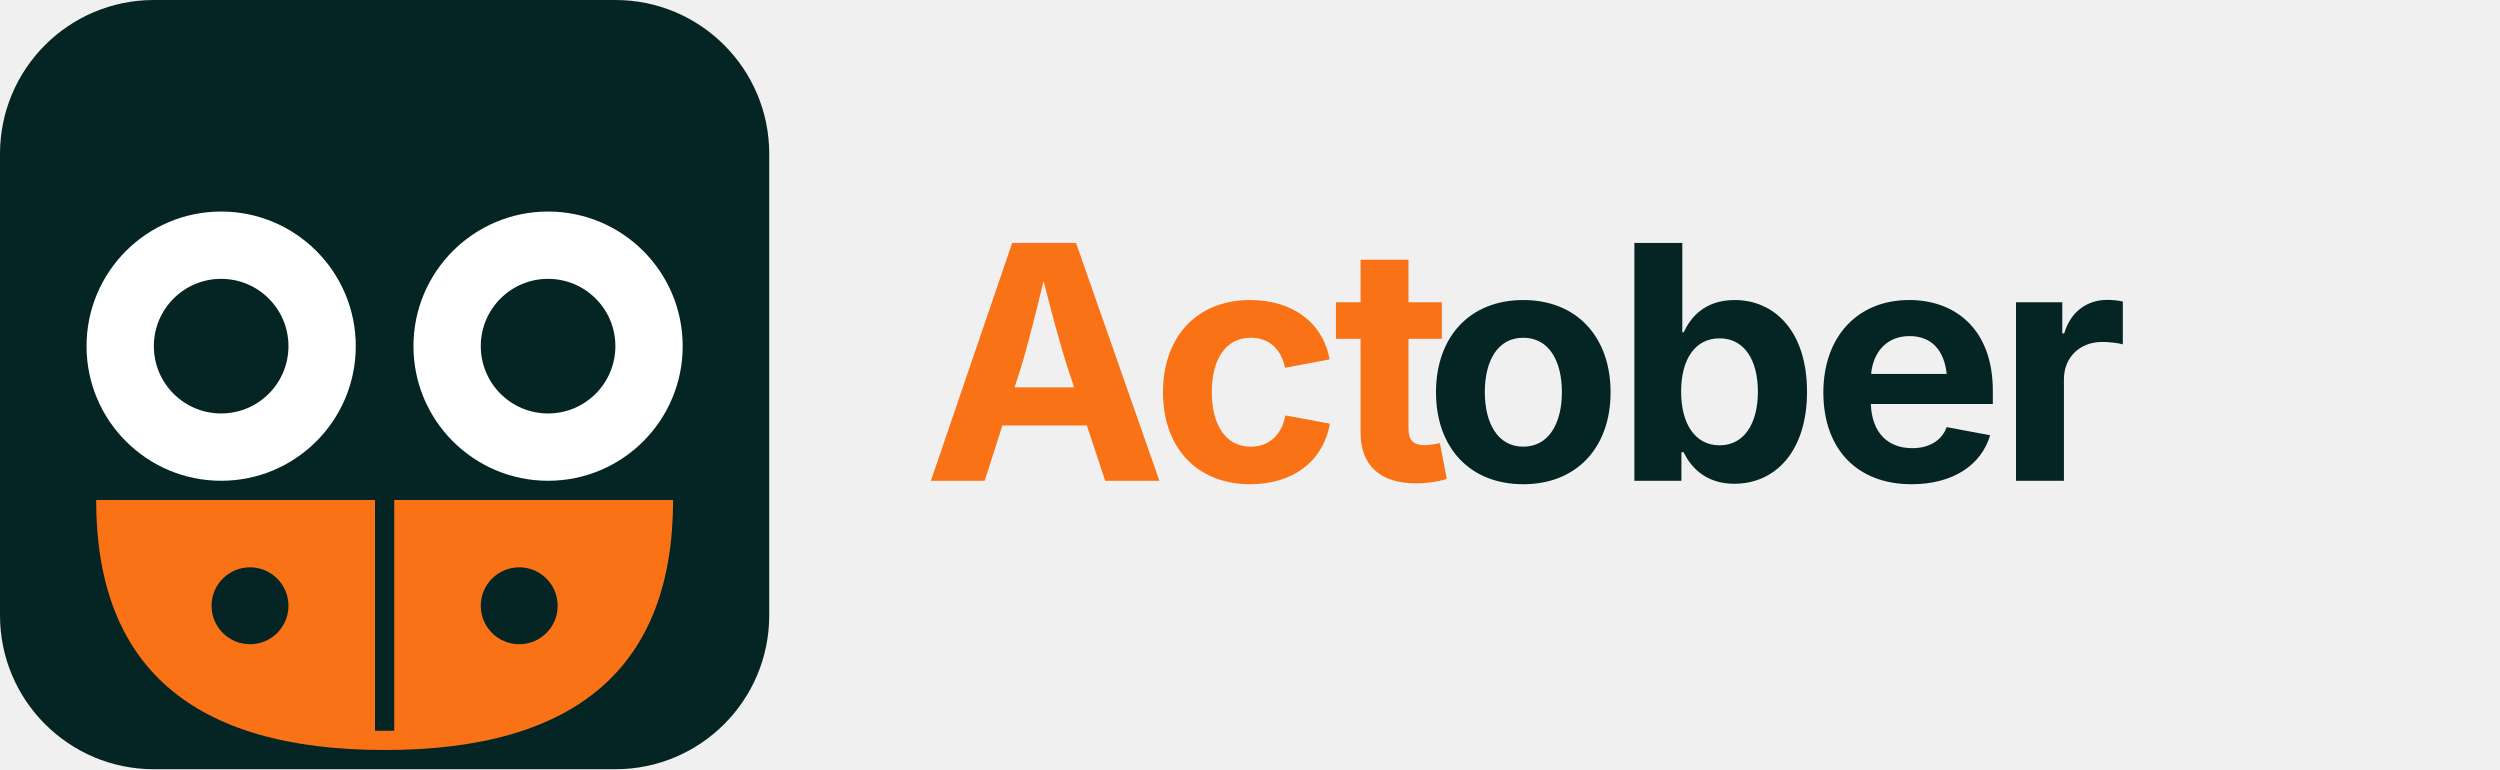
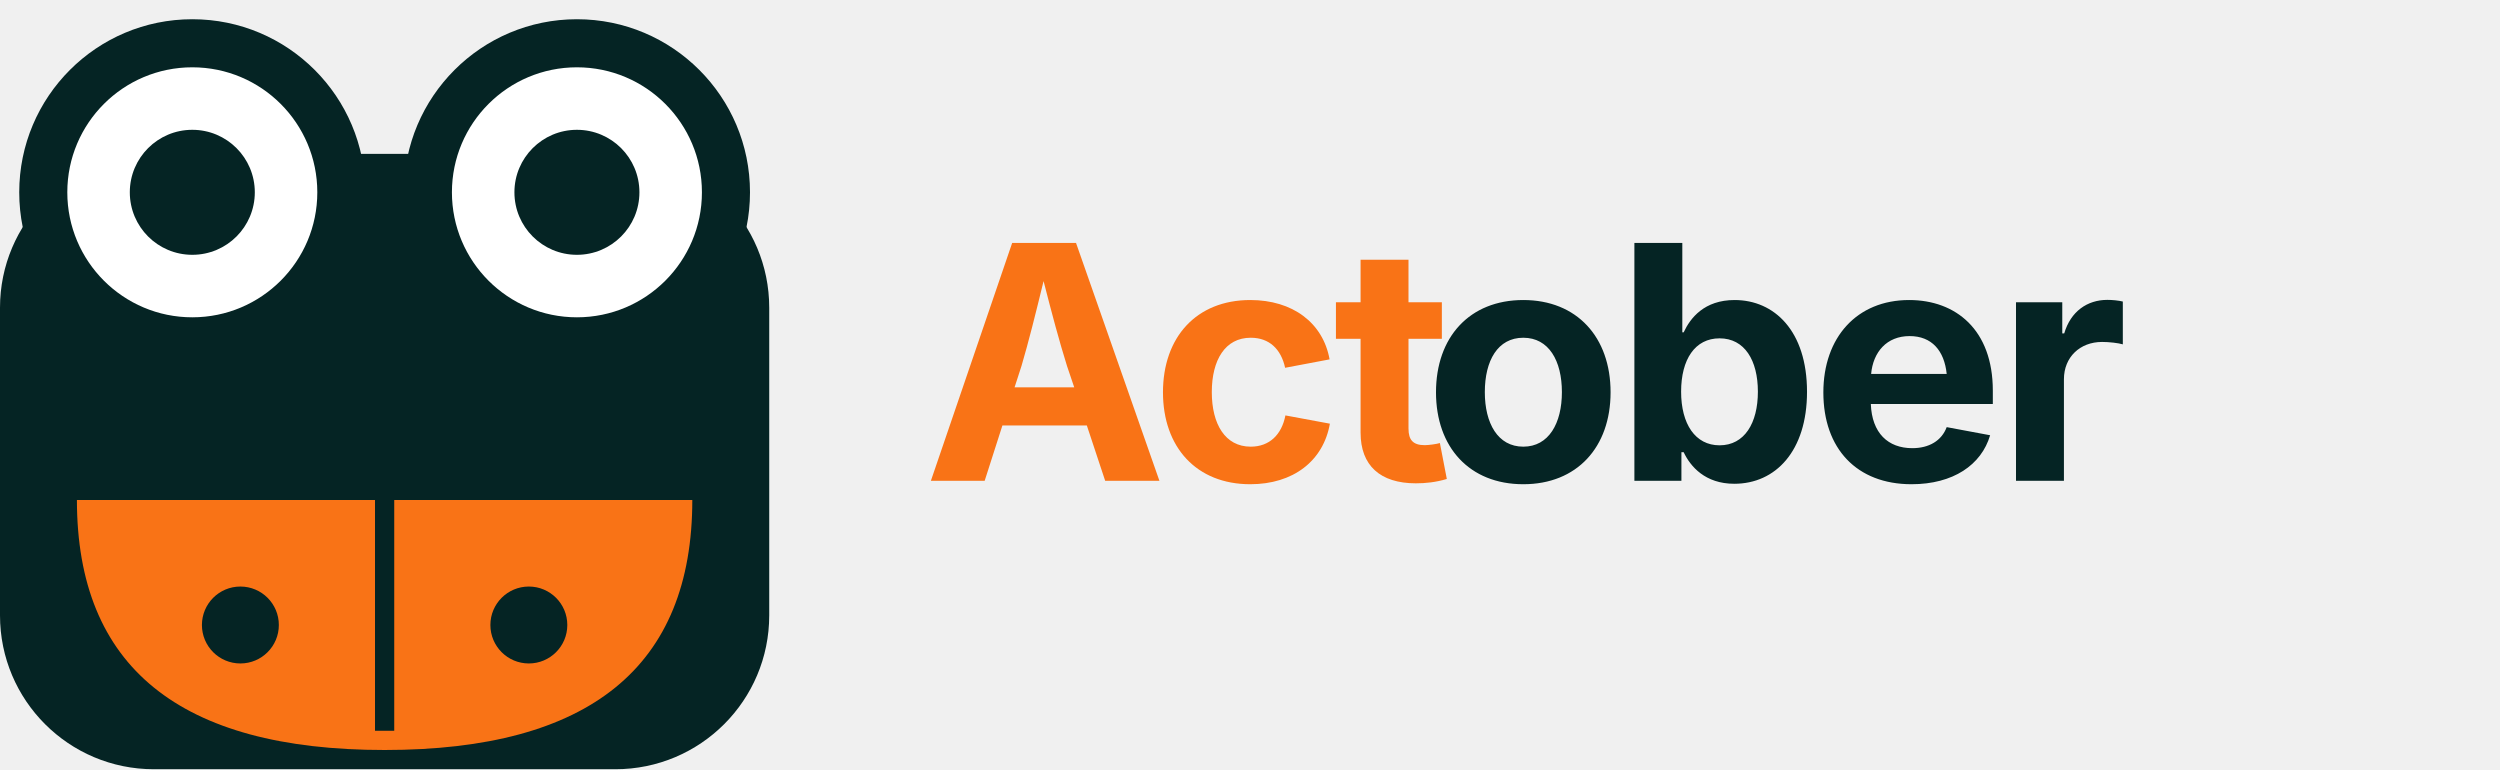
<svg xmlns="http://www.w3.org/2000/svg" viewBox="0 0 260 80" fill="none" role="img" aria-label="Actober AI">
-   <rect width="80" height="80" rx="16" fill="#052424" />
-   <path d="M10 52 Q10 78 40 78 Q70 78 70 52 Z" fill="#F97316" />
-   <circle cx="23" cy="36" r="14" fill="#ffffff" />
-   <circle cx="57" cy="36" r="14" fill="#ffffff" />
-   <circle cx="23" cy="36" r="7" fill="#052424" />
-   <circle cx="57" cy="36" r="7" fill="#052424" />
-   <line x1="40" y1="50" x2="40" y2="76" stroke="#052424" stroke-width="2" />
-   <circle cx="26" cy="63" r="4" fill="#052424" />
-   <circle cx="54" cy="63" r="4" fill="#052424" />
+   <rect x="0" y="16" width="80" height="64" rx="16" fill="#052424" />
+   <circle cx="20" cy="20" r="18" fill="#052424" />
+   <circle cx="60" cy="20" r="18" fill="#052424" />
+   <path d="M8 52 Q8 78 40 78 Q72 78 72 52 Z" fill="#F97316" />
+   <circle cx="20" cy="20" r="13" fill="#ffffff" />
+   <circle cx="60" cy="20" r="13" fill="#ffffff" />
+   <circle cx="20" cy="20" r="6.5" fill="#052424" />
+   <circle cx="60" cy="20" r="6.5" fill="#052424" />
+   <line x1="40" y1="52" x2="40" y2="76" stroke="#052424" stroke-width="2" />
+   <circle cx="25" cy="65" r="4" fill="#052424" />
+   <circle cx="55" cy="65" r="4" fill="#052424" />
  <text x="96" y="50" font-family="Inter, -apple-system, BlinkMacSystemFont, sans-serif" font-weight="700" font-size="34" letter-spacing="-1" fill="#F97316">Act</text>
  <text x="148" y="50" font-family="Inter, -apple-system, BlinkMacSystemFont, sans-serif" font-weight="700" font-size="34" letter-spacing="-1" fill="#052424">ober</text>
</svg>
